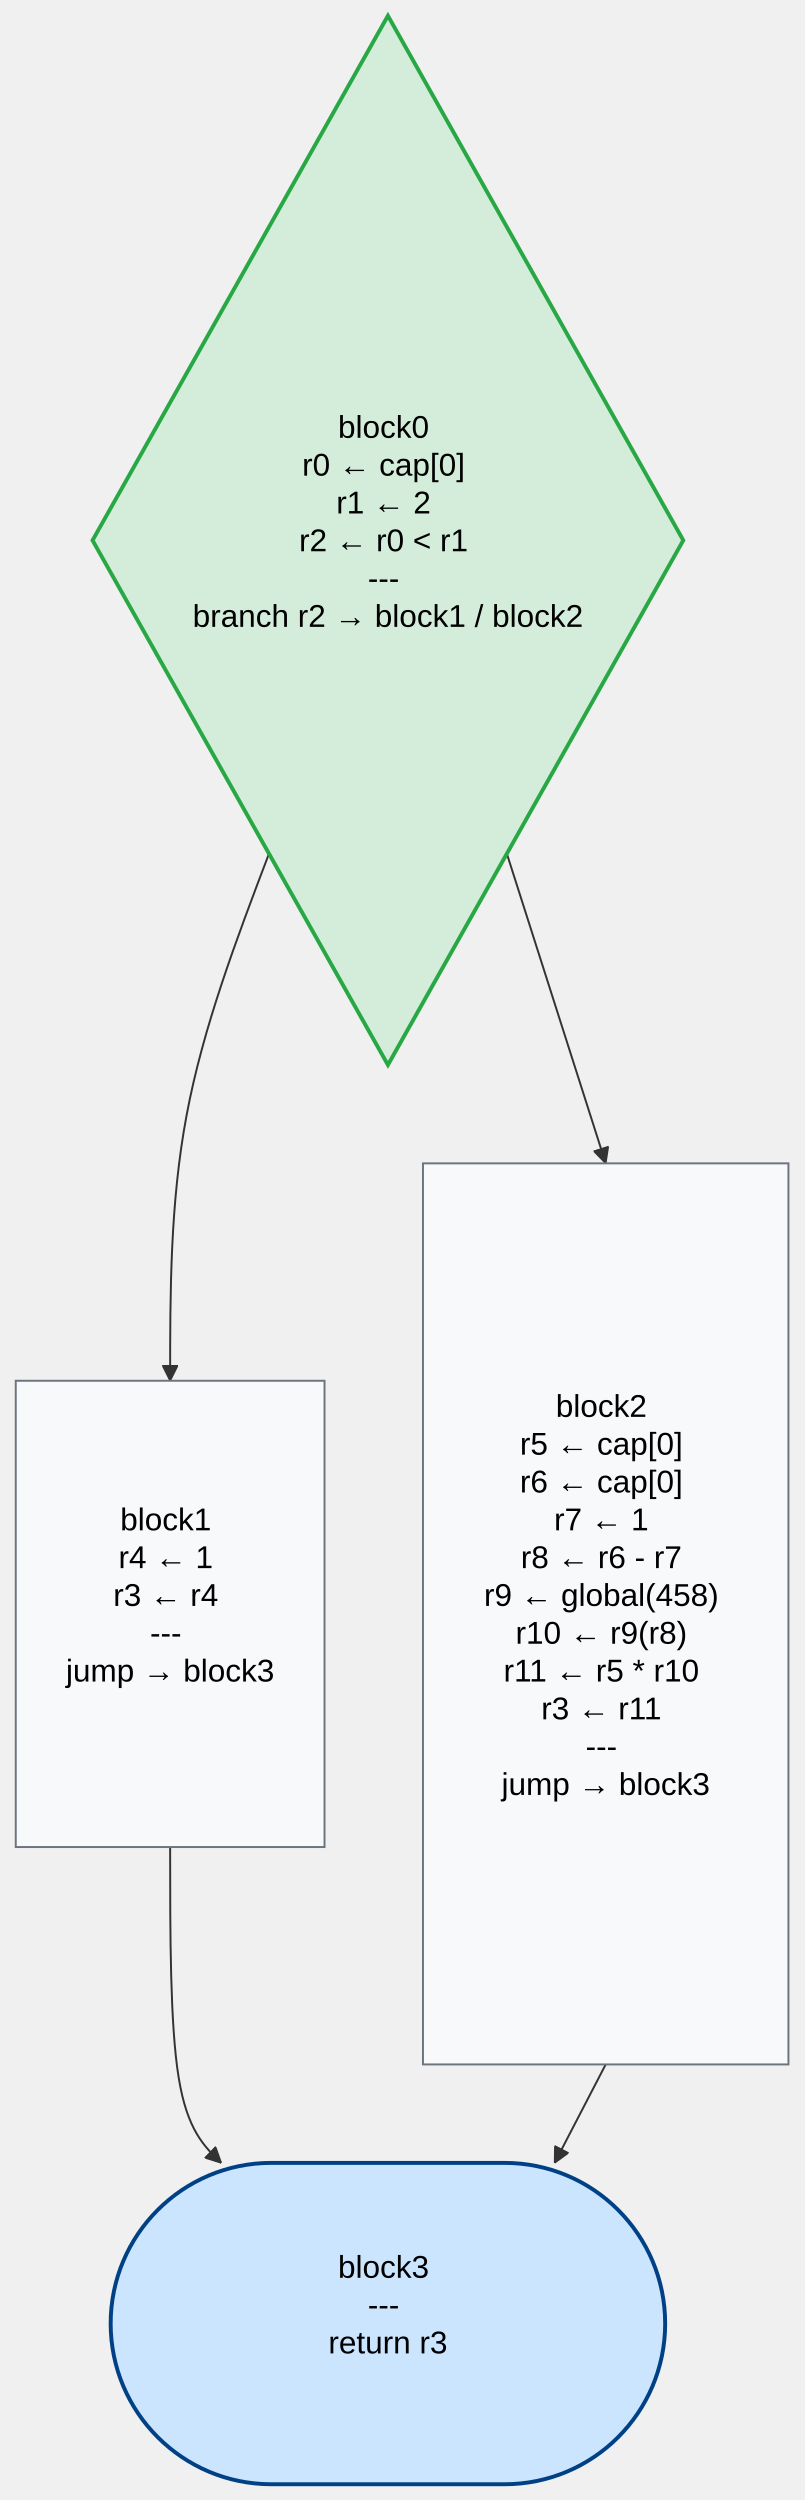
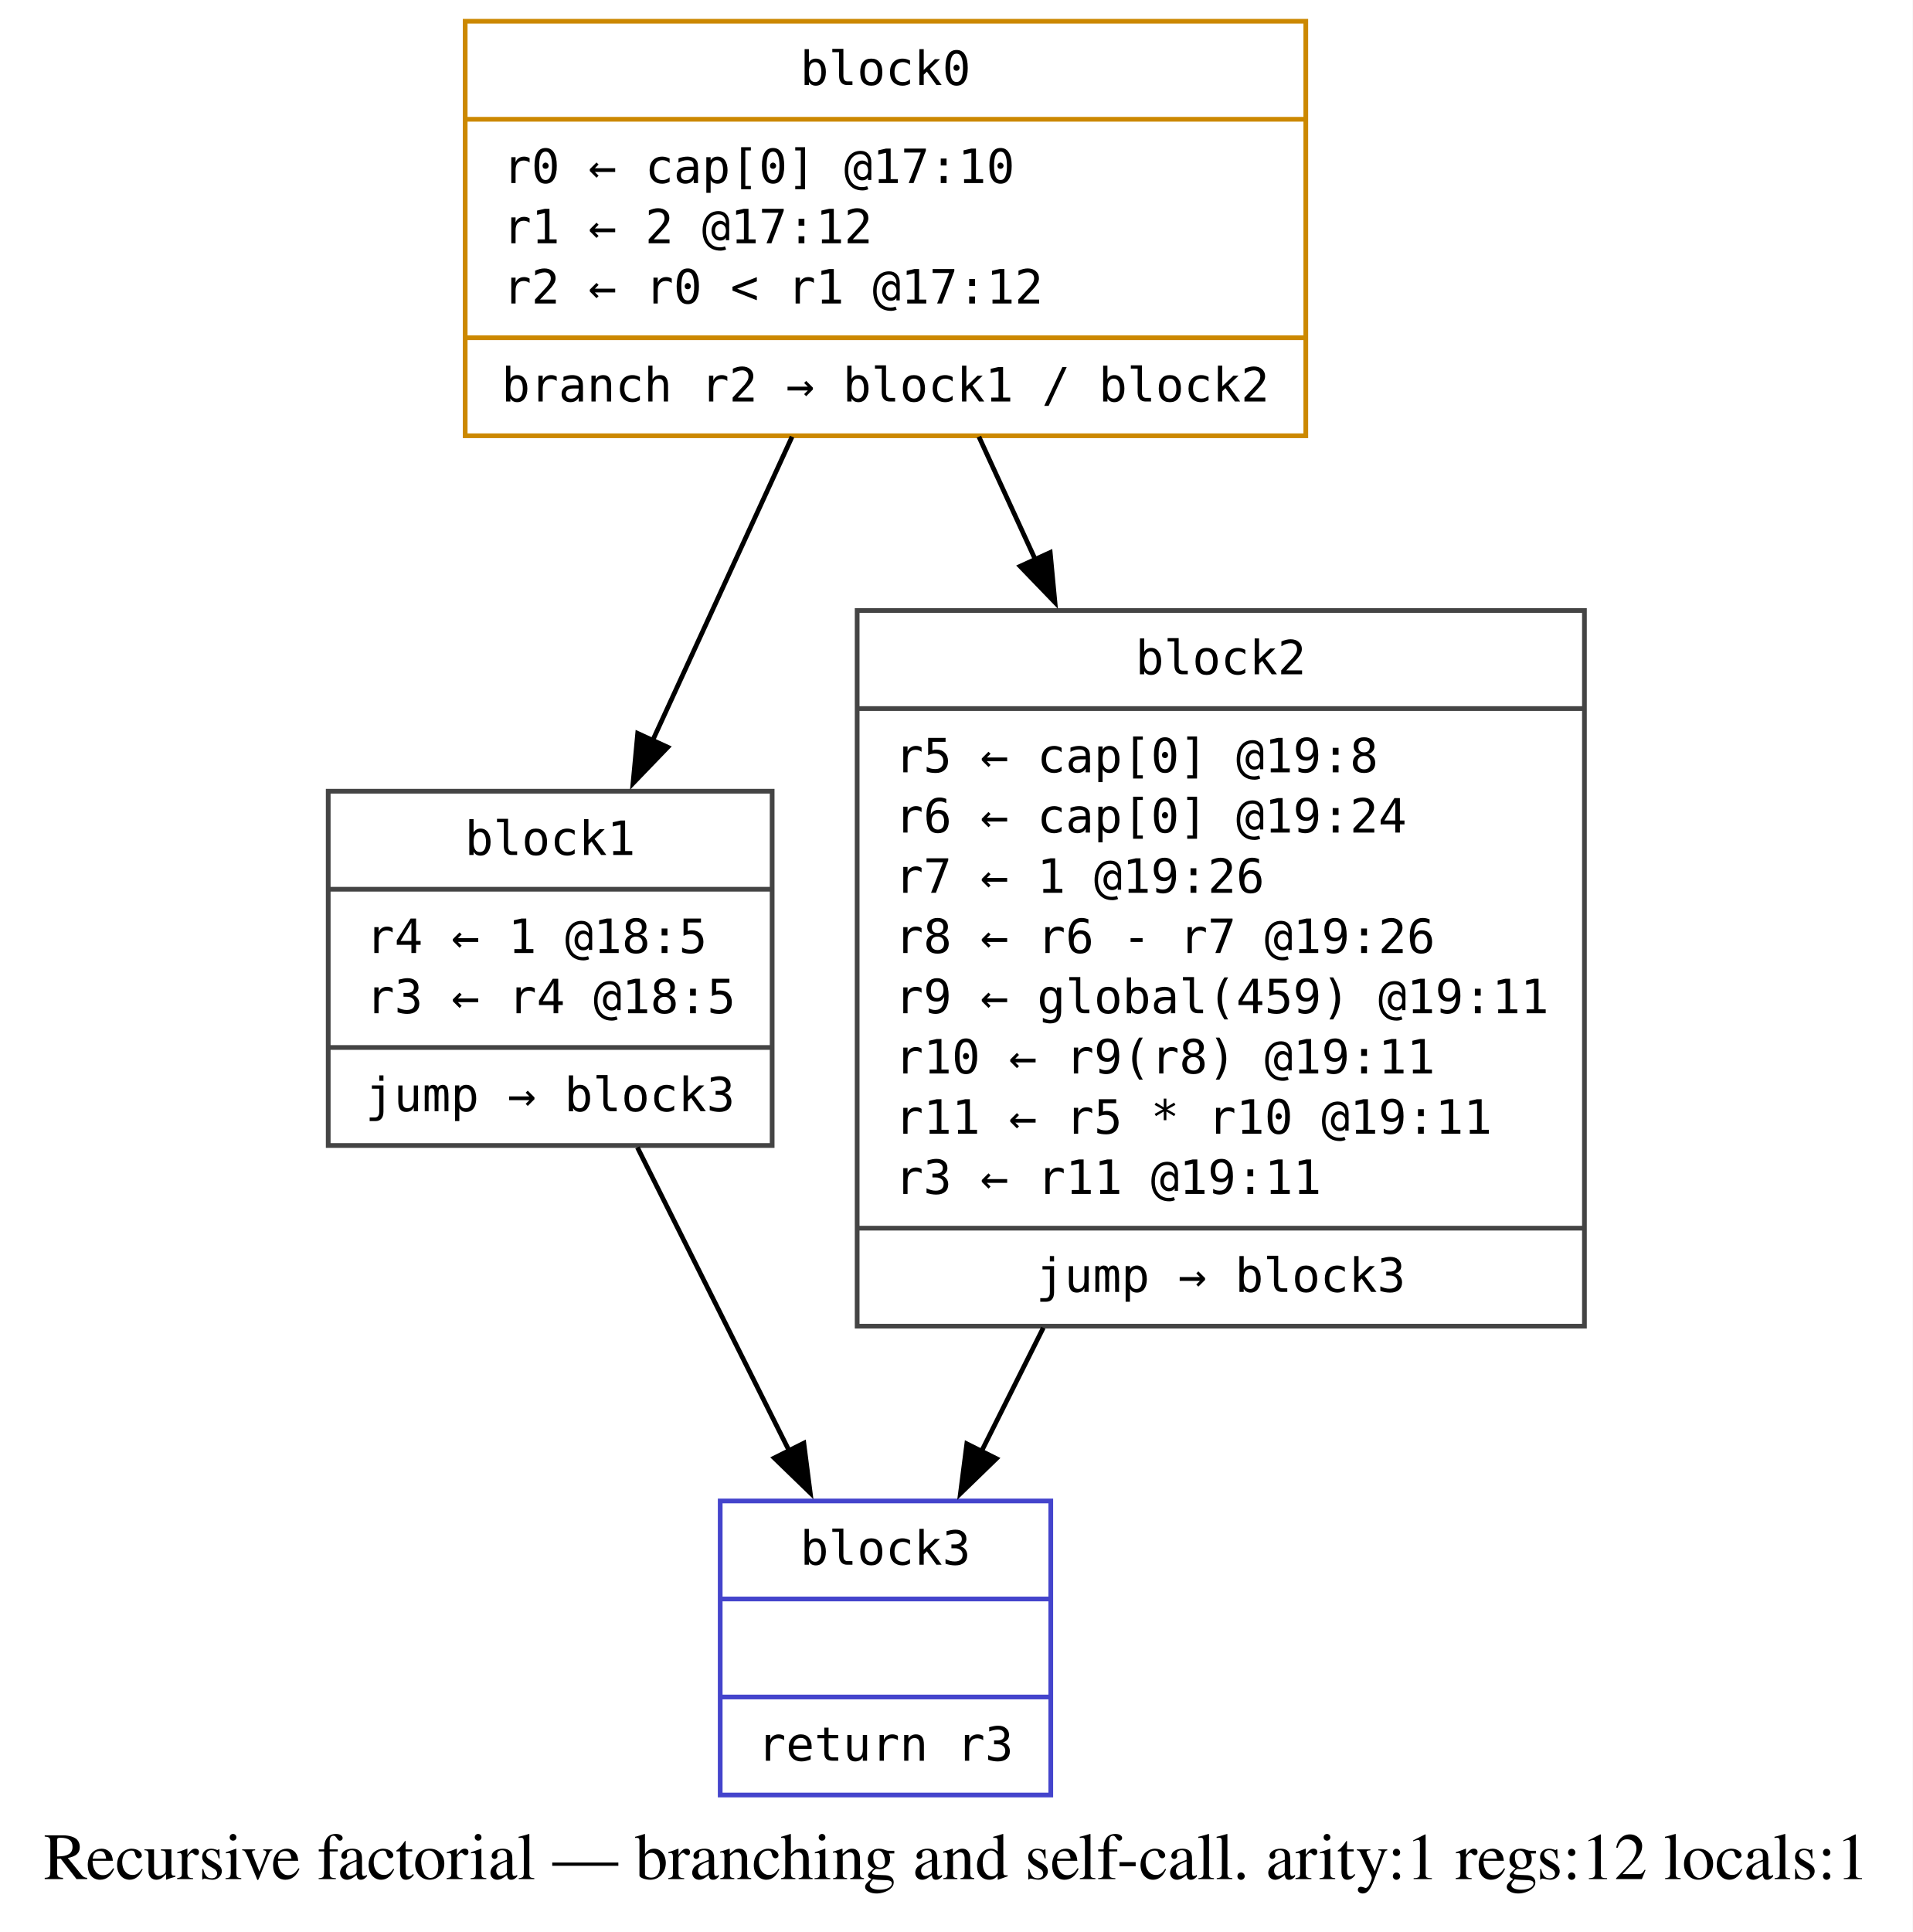
- <svg xmlns="http://www.w3.org/2000/svg" width="408.4" height="1269.6" viewBox="-8 -8 408.4 1269.6" class="mermaid">
-   <style>
- 
- .mermaid {
-   font-family: trebuchet ms, verdana, arial, sans-serif;
-   font-size: 16px;
- }
- 
- .node rect,
- .node polygon,
- .node circle,
- .node ellipse,
- .node path {
-   fill: #ECECFF;
-   stroke: #9370DB;
-   stroke-width: 1px;
- }
- 
- .node line {
-   stroke: #9370DB;
-   stroke-width: 1px;
- }
- 
- .node .label {
-   fill: #333333;
- }
- 
- .node text {
-   fill: #333333;
-   font-family: trebuchet ms, verdana, arial, sans-serif;
-   font-size: 16px;
- }
- 
- .edge-path {
-   fill: none;
-   stroke: #333333;
-   stroke-width: 1px;
- }
- 
- .edge-label {
-   fill: #333333;
-   font-family: trebuchet ms, verdana, arial, sans-serif;
- }
- 
- .edge-label-bg {
-   fill: rgba(232, 232, 232, 0.8);
- }
- 
- .subgraph {
-   fill: #ffffde;
-   stroke: #aaaa33;
-   stroke-width: 1px;
- }
- 
- .subgraph-title {
-   fill: #333333;
-   font-weight: bold;
- }
- 
- .cluster rect {
-   fill: #ffffde;
-   stroke: #aaaa33;
-   stroke-width: 1px;
-   rx: 5px;
-   ry: 5px;
- }
- 
- .cluster-label {
-   fill: #333333;
-   font-family: trebuchet ms, verdana, arial, sans-serif;
-   font-size: 16px;
-   font-weight: bold;
- }
- 
- marker path {
-   fill: #333333;
-   stroke: #333333;
- }
- 
-   </style>
-   <defs>
-     <marker id="arrow_point" viewBox="0 0 10 10" refX="10" refY="5" markerWidth="8" markerHeight="8" orient="auto" markerUnits="userSpaceOnUse">
-       <path d="M 0 0 L 10 5 L 0 10 z" />
-     </marker>
-     <marker id="arrow_point_start" viewBox="0 0 10 10" refX="4.5" refY="5" markerWidth="8" markerHeight="8" orient="auto" markerUnits="userSpaceOnUse">
-       <path d="M 0 5 L 10 10 L 10 0 z" />
-     </marker>
-     <marker id="arrow_cross" viewBox="0 0 11 11" refX="12" refY="5.2" markerWidth="11" markerHeight="11" orient="auto" markerUnits="userSpaceOnUse">
-       <path d="M 1 1 L 10 10 M 10 1 L 1 10" fill="none" stroke-width="2" />
-     </marker>
-     <marker id="arrow_cross_start" viewBox="0 0 11 11" refX="-1" refY="5.2" markerWidth="11" markerHeight="11" orient="auto" markerUnits="userSpaceOnUse">
-       <path d="M 1 1 L 10 10 M 10 1 L 1 10" stroke-width="2" fill="none" />
-     </marker>
-     <marker id="arrow_circle" viewBox="0 0 10 10" refX="11" refY="5" markerWidth="11" markerHeight="11" orient="auto" markerUnits="userSpaceOnUse">
-       <circle cx="5" cy="5" r="5" />
-     </marker>
-     <marker id="arrow_circle_start" viewBox="0 0 10 10" refX="-1" refY="5" markerWidth="11" markerHeight="11" orient="auto" markerUnits="userSpaceOnUse">
-       <circle cx="5" cy="5" r="5" />
-     </marker>
-   </defs>
-   <g class="root">
-     <g class="clusters">
- 
+ <svg xmlns="http://www.w3.org/2000/svg" width="405pt" height="409pt" viewBox="0.00 0.00 405.00 409.00">
+   <g id="graph0" class="graph" transform="scale(1 1) rotate(0) translate(4 405)">
+     <polygon fill="white" stroke="none" points="-4,4 -4,-405 401,-405 401,4 -4,4" />
+     <text text-anchor="middle" x="198.5" y="-7.2" font-family="Times,serif" font-size="14.00">Recursive factorial — branching and self-call. arity:1 regs:12 locals:1</text>
+     <g id="node1" class="node">
+       <polygon fill="none" stroke="#cc8800" points="94.5,-312.75 94.5,-400.5 272.5,-400.5 272.5,-312.75 94.5,-312.75" />
+       <text text-anchor="middle" x="183.5" y="-387" font-family="monospace" font-size="10.00">block0</text>
+       <polyline fill="none" stroke="#cc8800" points="94.5,-379.75 272.5,-379.75" />
+       <text text-anchor="start" x="102.5" y="-366.25" font-family="monospace" font-size="10.00">r0 ← cap[0] @17:10</text>
+       <text text-anchor="start" x="102.5" y="-353.5" font-family="monospace" font-size="10.00">r1 ← 2 @17:12</text>
+       <text text-anchor="start" x="102.5" y="-340.75" font-family="monospace" font-size="10.00">r2 ← r0 &lt; r1 @17:12</text>
+       <polyline fill="none" stroke="#cc8800" points="94.5,-333.5 272.5,-333.5" />
+       <text text-anchor="middle" x="183.5" y="-320" font-family="monospace" font-size="10.00">branch r2 → block1 / block2</text>
    </g>
-     <g class="edgePaths">
-       <g class="edge" id="edge-L-block0-block1-0">
-         <path d="M 128.60 425.53 C 111.87 469.62, 95.13 513.71, 86.77 558.32 C 78.40 602.93, 78.40 648.07, 78.40 693.20" class="edge-path" fill="none" stroke-width="1" marker-end="url(#arrow_point)" />
-       </g>
-       <g class="edge" id="edge-L-block0-block2-0">
-         <path d="M 249.40 425.53 L 299.60 582.80" class="edge-path" stroke-width="1" marker-end="url(#arrow_point)" fill="none" />
-       </g>
-       <g class="edge" id="edge-L-block1-block3-0">
-         <path d="M 78.40 930.00 C 78.40 975.13, 78.40 1020.27, 82.72 1047.00 C 87.05 1073.73, 95.69 1082.07, 104.34 1090.40" class="edge-path" stroke-width="1" fill="none" marker-end="url(#arrow_point)" />
-       </g>
-       <g class="edge" id="edge-L-block2-block3-0">
-         <path d="M 299.60 1040.40 L 273.66 1090.40" class="edge-path" marker-end="url(#arrow_point)" fill="none" stroke-width="1" />
-       </g>
+     <g id="node2" class="node">
+       <polygon fill="none" stroke="#444444" points="65.5,-162.5 65.5,-237.5 159.5,-237.5 159.5,-162.5 65.5,-162.5" />
+       <text text-anchor="middle" x="112.5" y="-224" font-family="monospace" font-size="10.00">block1</text>
+       <polyline fill="none" stroke="#444444" points="65.5,-216.75 159.5,-216.75" />
+       <text text-anchor="start" x="73.5" y="-203.25" font-family="monospace" font-size="10.00">r4 ← 1 @18:5</text>
+       <text text-anchor="start" x="73.5" y="-190.5" font-family="monospace" font-size="10.00">r3 ← r4 @18:5</text>
+       <polyline fill="none" stroke="#444444" points="65.5,-183.25 159.5,-183.25" />
+       <text text-anchor="middle" x="112.5" y="-169.75" font-family="monospace" font-size="10.00">jump → block3</text>
    </g>
-     <g class="edgeLabels">
- 
+     <g id="edge1" class="edge">
+       <path fill="none" stroke="black" d="M163.72,-312.55C154.53,-292.54 143.58,-268.69 134.17,-248.19" />
+       <polygon fill="black" stroke="black" points="137.39,-246.82 130.04,-239.19 131.03,-249.74 137.39,-246.82" />
    </g>
-     <g class="nodes">
-       <g class="node" id="node-block0">
-         <polygon points="189,0 339,266.4 189,532.8 39,266.4" style="fill:#d4edda !important;stroke:#28a745 !important;stroke-width:2px !important" />
-         <text x="189" y="266.4" class="label" dominant-baseline="central" style="fill: #000000" text-anchor="middle">
-           <tspan x="189" y="266.4" dy="-3.6em">block0</tspan>
-           <tspan x="189" dy="1.2em" />
-           <tspan x="189" dy="1.2em">r0 ← cap[0]</tspan>
-           <tspan x="189" dy="1.2em">r1 ← 2</tspan>
-           <tspan x="189" dy="1.2em">r2 ← r0 &lt; r1</tspan>
-           <tspan x="189" dy="1.2em">---</tspan>
-           <tspan x="189" dy="1.2em">branch r2 → block1 / block2</tspan>
-         </text>
-       </g>
-       <g class="node" id="node-block1">
-         <rect x="0" y="693.2" width="156.8" height="236.8" style="fill:#f8f9fa !important;stroke:#6c757d !important" />
-         <text x="78.4" y="811.6" class="label" text-anchor="middle" dominant-baseline="central" style="fill: #000000">
-           <tspan x="78.4" y="811.6" dy="-3em">block1</tspan>
-           <tspan x="78.4" dy="1.2em" />
-           <tspan x="78.4" dy="1.2em">r4 ← 1</tspan>
-           <tspan x="78.4" dy="1.2em">r3 ← r4</tspan>
-           <tspan x="78.4" dy="1.2em">---</tspan>
-           <tspan x="78.4" dy="1.2em">jump → block3</tspan>
-         </text>
-       </g>
-       <g class="node" id="node-block2">
-         <rect x="206.8" y="582.8" width="185.6" height="457.6" style="fill:#f8f9fa !important;stroke:#6c757d !important" />
-         <text x="299.6" y="811.6" class="label" style="fill: #000000" text-anchor="middle" dominant-baseline="central">
-           <tspan x="299.6" y="811.6" dy="-6.6em">block2</tspan>
-           <tspan x="299.6" dy="1.2em" />
-           <tspan x="299.6" dy="1.2em">r5 ← cap[0]</tspan>
-           <tspan x="299.6" dy="1.2em">r6 ← cap[0]</tspan>
-           <tspan x="299.6" dy="1.2em">r7 ← 1</tspan>
-           <tspan x="299.6" dy="1.2em">r8 ← r6 - r7</tspan>
-           <tspan x="299.6" dy="1.2em">r9 ← global(458)</tspan>
-           <tspan x="299.6" dy="1.2em">r10 ← r9(r8)</tspan>
-           <tspan x="299.6" dy="1.2em">r11 ← r5 * r10</tspan>
-           <tspan x="299.6" dy="1.2em">r3 ← r11</tspan>
-           <tspan x="299.6" dy="1.2em">---</tspan>
-           <tspan x="299.6" dy="1.2em">jump → block3</tspan>
-         </text>
-       </g>
-       <g class="node" id="node-block3">
-         <path d="M 129.8 1090.4 H 248.2 A 81.6 81.6 0 0 1 248.2 1253.6 H 129.8 A 81.6 81.6 0 0 1 129.8 1090.4 Z" style="fill:#cce5ff !important;stroke:#004085 !important;stroke-width:2px !important" />
-         <text x="189" y="1172" class="label" style="fill: #000000" text-anchor="middle" dominant-baseline="central">
-           <tspan x="189" y="1172" dy="-1.8em">block3</tspan>
-           <tspan x="189" dy="1.2em" />
-           <tspan x="189" dy="1.2em">---</tspan>
-           <tspan x="189" dy="1.2em">return r3</tspan>
-         </text>
-       </g>
+     <g id="node3" class="node">
+       <polygon fill="none" stroke="#444444" points="177.5,-124.25 177.5,-275.75 331.5,-275.75 331.5,-124.25 177.5,-124.25" />
+       <text text-anchor="middle" x="254.5" y="-262.25" font-family="monospace" font-size="10.00">block2</text>
+       <polyline fill="none" stroke="#444444" points="177.5,-255 331.5,-255" />
+       <text text-anchor="start" x="185.5" y="-241.5" font-family="monospace" font-size="10.00">r5 ← cap[0] @19:8</text>
+       <text text-anchor="start" x="185.5" y="-228.75" font-family="monospace" font-size="10.00">r6 ← cap[0] @19:24</text>
+       <text text-anchor="start" x="185.5" y="-216" font-family="monospace" font-size="10.00">r7 ← 1 @19:26</text>
+       <text text-anchor="start" x="185.5" y="-203.25" font-family="monospace" font-size="10.00">r8 ← r6 - r7 @19:26</text>
+       <text text-anchor="start" x="185.5" y="-190.5" font-family="monospace" font-size="10.00">r9 ← global(459) @19:11</text>
+       <text text-anchor="start" x="185.5" y="-177.75" font-family="monospace" font-size="10.00">r10 ← r9(r8) @19:11</text>
+       <text text-anchor="start" x="185.5" y="-165" font-family="monospace" font-size="10.00">r11 ← r5 * r10 @19:11</text>
+       <text text-anchor="start" x="185.5" y="-152.25" font-family="monospace" font-size="10.00">r3 ← r11 @19:11</text>
+       <polyline fill="none" stroke="#444444" points="177.5,-145 331.5,-145" />
+       <text text-anchor="middle" x="254.5" y="-131.5" font-family="monospace" font-size="10.00">jump → block3</text>
+     </g>
+     <g id="edge2" class="edge">
+       <path fill="none" stroke="black" d="M203.28,-312.55C207.06,-304.31 211.15,-295.41 215.3,-286.37" />
+       <polygon fill="black" stroke="black" points="218.38,-288.04 219.38,-277.49 212.02,-285.12 218.38,-288.04" />
+     </g>
+     <g id="node4" class="node">
+       <polygon fill="none" stroke="#4444cc" points="148.5,-25 148.5,-87.25 218.5,-87.25 218.5,-25 148.5,-25" />
+       <text text-anchor="middle" x="183.5" y="-73.75" font-family="monospace" font-size="10.00">block3</text>
+       <polyline fill="none" stroke="#4444cc" points="148.5,-66.5 218.5,-66.5" />
+       <text text-anchor="middle" x="183.5" y="-53" font-family="monospace" font-size="10.00"> </text>
+       <polyline fill="none" stroke="#4444cc" points="148.5,-45.75 218.5,-45.75" />
+       <text text-anchor="middle" x="183.5" y="-32.25" font-family="monospace" font-size="10.00">return r3</text>
+     </g>
+     <g id="edge3" class="edge">
+       <path fill="none" stroke="black" d="M130.97,-162.09C140.84,-142.38 153,-118.06 163.14,-97.8" />
+       <polygon fill="black" stroke="black" points="166.21,-99.49 167.56,-88.98 159.95,-96.35 166.21,-99.49" />
+     </g>
+     <g id="edge4" class="edge">
+       <path fill="none" stroke="black" d="M216.92,-123.91C212.38,-114.84 207.89,-105.87 203.74,-97.58" />
+       <polygon fill="black" stroke="black" points="206.98,-96.22 199.37,-88.84 200.72,-99.35 206.98,-96.22" />
    </g>
  </g>
</svg>
